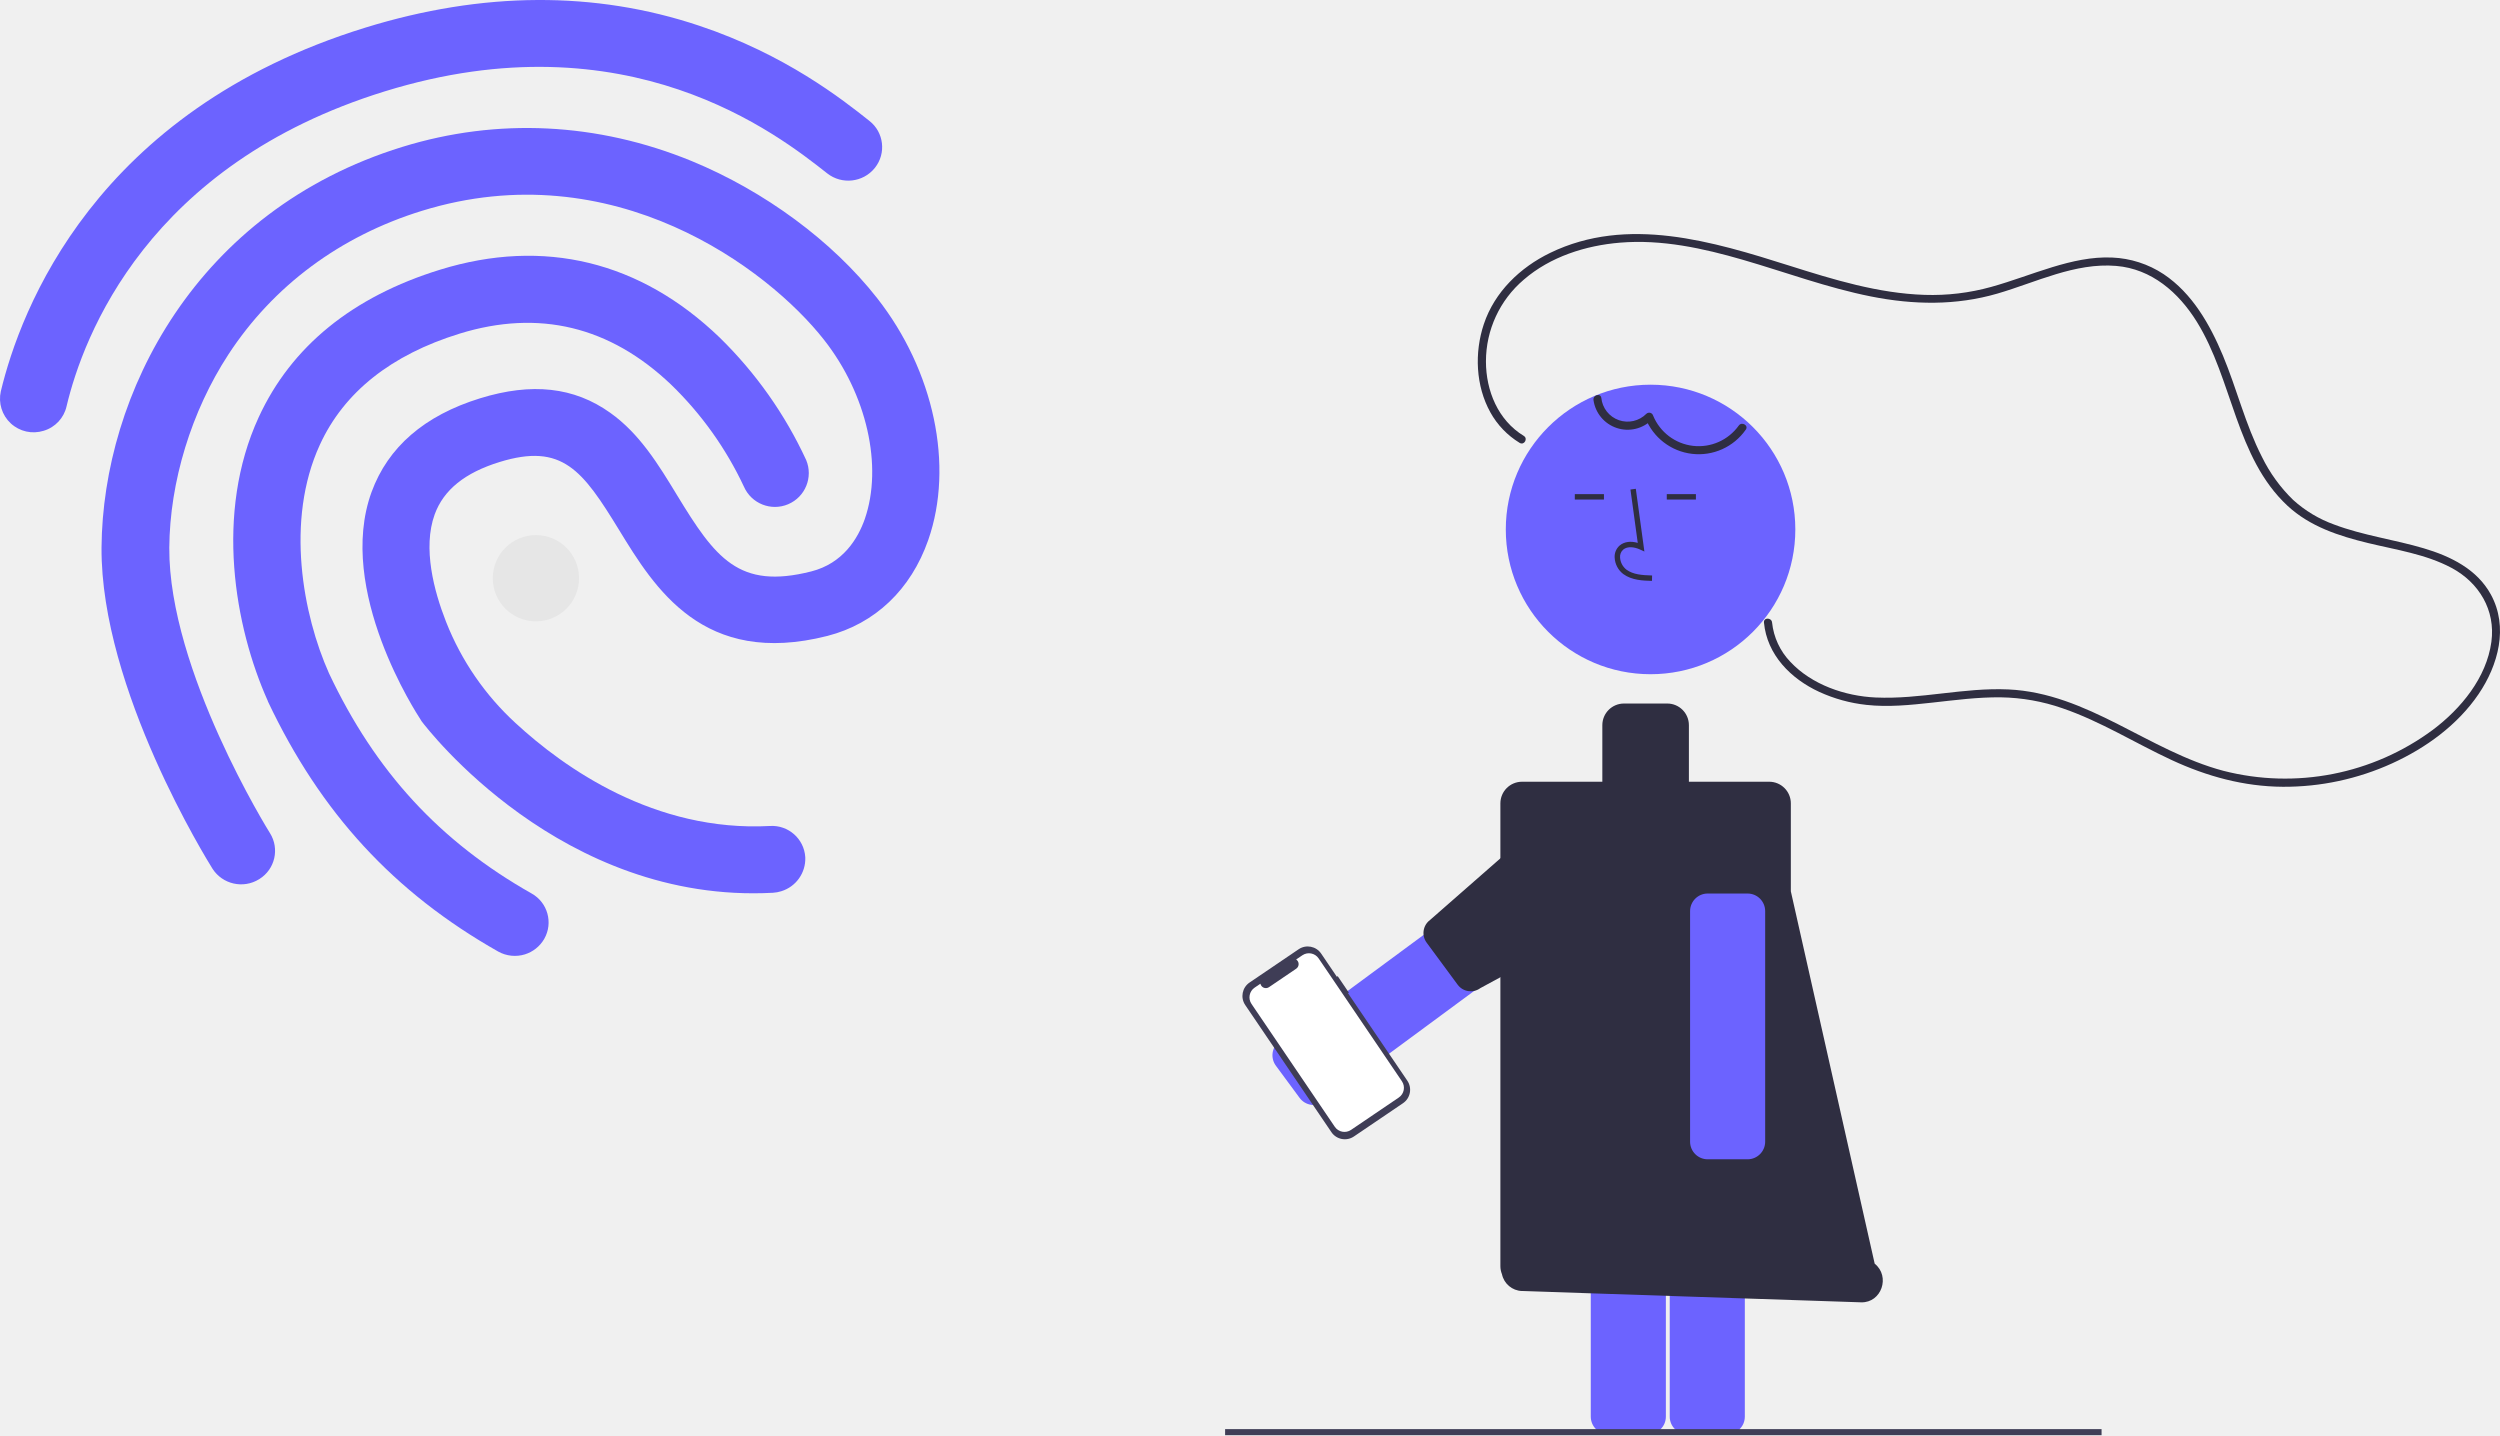
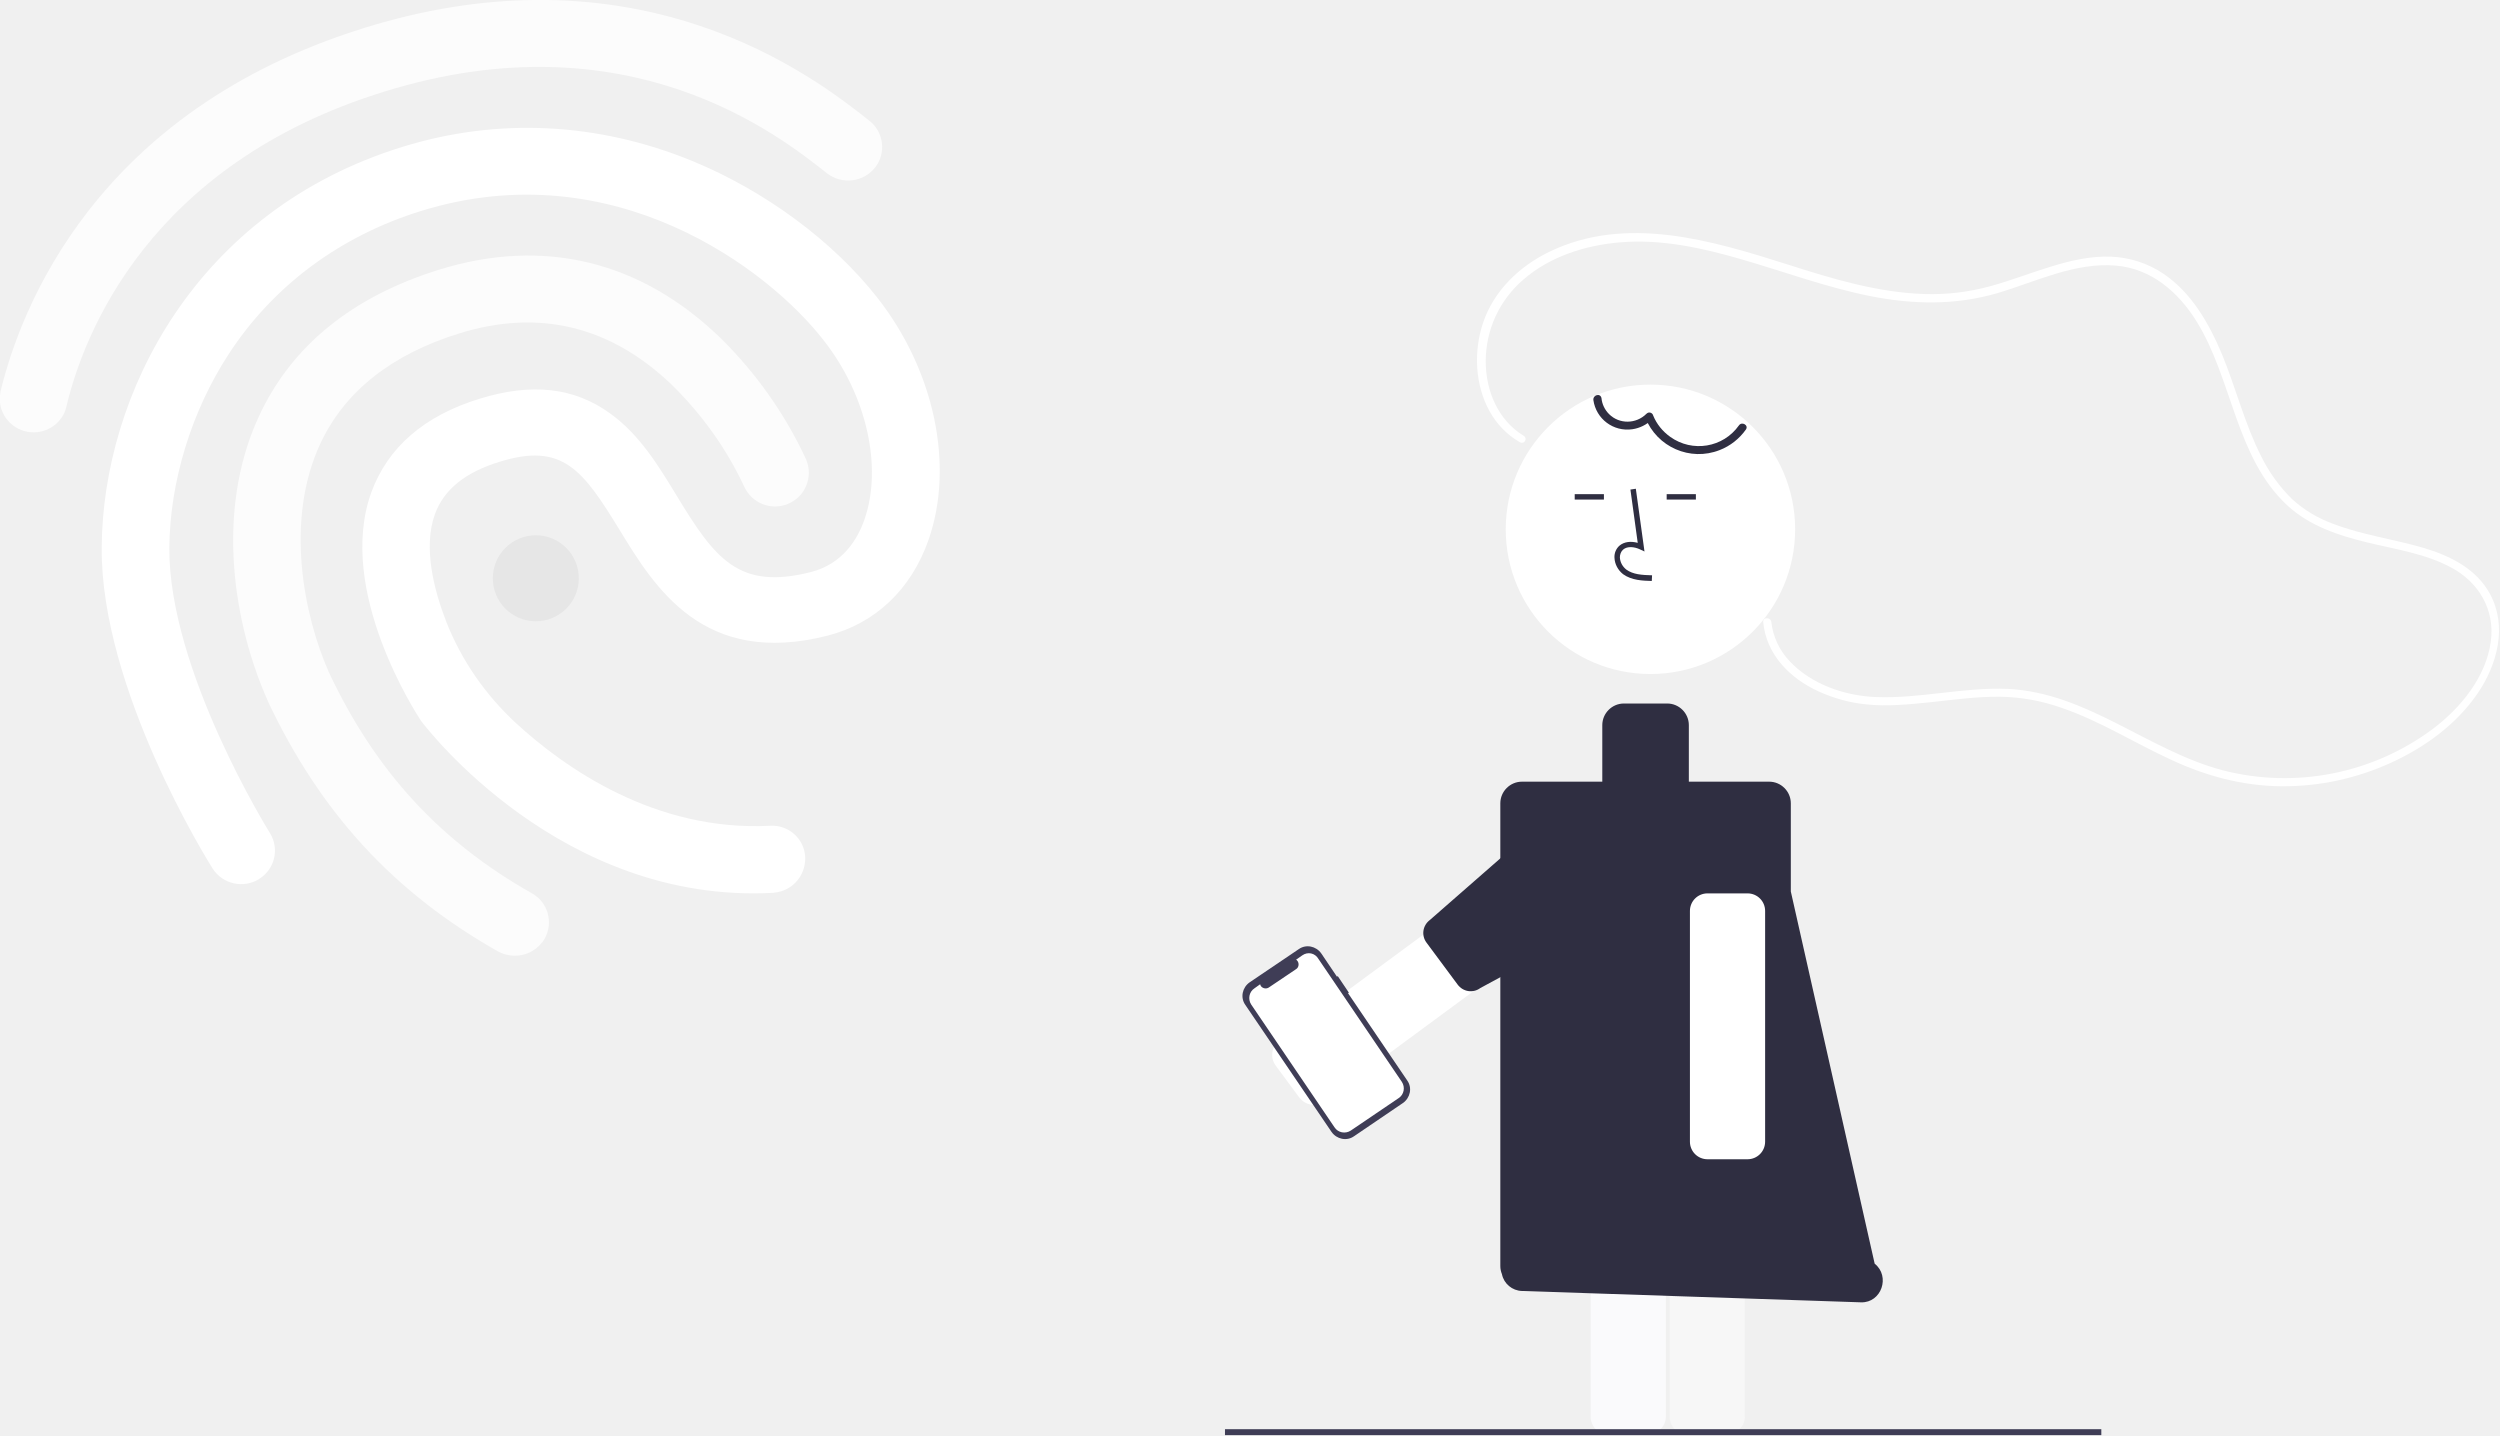
- <svg xmlns="http://www.w3.org/2000/svg" id="bb441d3c-cf2a-489d-ae6b-061a3c0e4b94" data-name="Layer 1" width="924.256" height="530.591" viewBox="0 0 924.256 530.591">
-   <path d="M153.998,343.966a12.416,12.416,0,0,1-15.82-14.588c7.224-30.053,34.692-103.546,134.758-134.458,43.345-13.39,84.914-13.618,123.5-.684,31.744,10.596,52.817,27.178,62.897,35.193a12.313,12.313,0,0,1,2.017,17.297q-.038.048-.076.095a12.603,12.603,0,0,1-17.561,1.993c-18.263-14.39-73.684-58.105-163.507-30.358C192.5,245.549,168.676,308.922,162.496,334.85a12.231,12.231,0,0,1-8.498,9.117Z" transform="translate(-137.8721 -184.7043)" fill="#6c63ff" />
-   <path d="M426.738,514.185a12.346,12.346,0,0,1-3.068.577c-78.175,4.21-127.913-60.735-129.955-63.443l-.379-.625c-1.246-1.933-31.342-47.723-18.093-84.088,6.086-16.625,19.544-28.294,40.116-34.649,19.133-5.91,34.789-4.162,48.115,5.354,10.927,7.753,17.93,19.315,24.717,30.48,14.116,23.182,22.768,34.977,49.6,28.172,11.781-2.99,17.282-12.201,19.795-19.376,6.766-19.525.77-46.143-15.096-66.281-20.497-26.126-77.86-69.52-148.634-47.657-30.223,9.336-54.958,27.734-71.522,53.068-13.722,21.024-21.699,47.137-21.874,71.488-.275,45.341,36.884,104.991,37.236,105.532a12.29,12.29,0,0,1-3.906,16.936q-.057.036-.114.071a12.584,12.584,0,0,1-17.235-3.857c-1.677-2.728-41.356-66.33-41.036-118.732.445-56.8,34.961-124.588,111.154-148.125,35.218-10.879,72.229-9.051,107.058,5.229,26.995,11.136,51.979,29.57,68.497,50.619,21.098,26.868,28.53,62.038,18.926,89.487-6.403,18.3-19.659,30.926-37.275,35.441-45.914,11.679-63.9-17.726-77.018-39.177-13.47-21.991-20.921-32.301-44.202-25.11-12.783,3.949-20.659,10.277-23.971,19.368-4.507,12.428-.236,28.358,4.141,39.525q.068.175.136.349a100.946,100.946,0,0,0,25.613,37.252c18.012,16.634,51.451,40.347,94.07,38.06a12.309,12.309,0,0,1,13.048,11.522q.004.059.007.118a12.579,12.579,0,0,1-8.852,12.472Z" transform="translate(-137.8721 -184.7043)" fill="#6c63ff" />
-   <path d="M331.94,537.534a12.616,12.616,0,0,1-9.871-1.031c-38.557-21.846-65.625-51.228-85.116-92.41l-.078-.254c-12.284-27.458-19.679-69.409-3.367-104.866,12.042-26.162,34.646-44.552,67.071-54.568,38.35-11.847,74.059-3.125,103.366,25.103A153.17,153.17,0,0,1,435.929,354.806a12.516,12.516,0,0,1-23.031,9.804,128.261,128.261,0,0,0-26.966-37.76c-22.59-21.492-48.85-27.847-78.142-18.799-25.313,7.819-42.743,21.643-51.666,41.092-12.867,27.994-6.243,62.949,3.371,84.462,17.186,36.423,41.025,62.258,74.961,81.451a12.255,12.255,0,0,1,4.655,16.695q-.047.083-.095.166A12.569,12.569,0,0,1,331.94,537.534Z" transform="translate(-137.8721 -184.7043)" fill="#6c63ff" />
-   <circle cx="198.128" cy="213.768" r="15.949" fill="#e6e6e6" />
-   <path d="M623.576,593.224a6.57,6.57,0,0,1-.984-.074,6.459,6.459,0,0,1-4.261-2.569L609.57,578.702a6.499,6.499,0,0,1,1.373-9.089l74.899-55.24a6.5,6.5,0,0,1,9.09,1.373l8.76,11.878a6.501,6.501,0,0,1-1.372,9.09L627.42,591.954A6.454,6.454,0,0,1,623.576,593.224Z" transform="translate(-137.8721 -184.7043)" fill="#6c63ff" />
-   <path d="M676.769,548.748,665.305,533.205a6,6,0,0,1,1.267-8.39l43.861-38.43a6,6,0,0,1,8.39,1.267l20.964,25.043a6,6,0,0,1-1.267,8.39l-53.361,28.93A6,6,0,0,1,676.769,548.748Z" transform="translate(-137.8721 -184.7043)" fill="#2f2e41" />
-   <path d="M747.246,714.956H732.487a6.508,6.508,0,0,1-6.5-6.5V585.441a6.508,6.508,0,0,1,6.5-6.5h14.759a6.508,6.508,0,0,1,6.5,6.5V708.456A6.508,6.508,0,0,1,747.246,714.956Z" transform="translate(-137.8721 -184.7043)" fill="#6c63ff" />
-   <path d="M776.438,714.956H761.678a6.508,6.508,0,0,1-6.5-6.5V585.441a6.508,6.508,0,0,1,6.5-6.5H776.438a6.508,6.508,0,0,1,6.5,6.5V708.456A6.508,6.508,0,0,1,776.438,714.956Z" transform="translate(-137.8721 -184.7043)" fill="#6c63ff" />
-   <rect x="452.923" y="528.351" width="324.033" height="2.241" fill="#3f3d56" />
-   <circle cx="610.216" cy="195.742" r="53.519" fill="#6c63ff" />
-   <path d="M830.944,651.879,799.95,514.234V481.712a8,8,0,0,0-8-8H762.26V452.799a8,8,0,0,0-8-8h-16a8,8,0,0,0-8,8v20.913H700.569a8,8,0,0,0-8,8V652.799a7.968,7.968,0,0,0,.584,2.993,7.834,7.834,0,0,0,7.377,6.207L825.955,666.18C833.451,666.377,836.852,656.628,830.944,651.879Z" transform="translate(-137.8721 -184.7043)" fill="#2f2e41" />
-   <path d="M748.603,399.461c-3.306-.093-7.42-.208-10.589-2.523a8.131,8.131,0,0,1-3.2-6.07,5.471,5.471,0,0,1,1.86-4.495c1.657-1.398,4.076-1.726,6.678-.961l-2.699-19.727,1.982-.271,3.172,23.19-1.654-.759c-1.919-.881-4.552-1.328-6.188.055a3.513,3.513,0,0,0-1.152,2.896,6.143,6.143,0,0,0,2.381,4.526c2.467,1.802,5.746,2.035,9.466,2.139Z" transform="translate(-137.8721 -184.7043)" fill="#2f2e41" />
-   <rect x="582.21" y="182.682" width="10.771" height="2" fill="#2f2e41" />
-   <rect x="616.21" y="182.682" width="10.771" height="2" fill="#2f2e41" />
-   <path d="M701.221,345.854c-9.507-5.761-13.984-16.691-13.992-27.5a39.637,39.637,0,0,1,14.012-30.275c9.792-8.469,22.831-12.613,35.57-13.666,15.413-1.274,30.726,2.076,45.446,6.352,15.761,4.579,31.205,10.339,47.339,13.545,15.656,3.111,31.354,3.417,46.768-1.081,14.227-4.152,28.668-11.488,43.864-10.216,13.125,1.098,23.092,9.832,29.797,20.623,13.312,21.424,14.363,50.178,33.507,68.018,8.277,7.713,19.06,11.208,29.836,13.819,10.334,2.504,21.358,4.109,30.841,9.177,10.169,5.435,16.325,15.65,14.734,27.354-1.807,13.294-11.266,24.735-21.681,32.545A91.731,91.731,0,0,1,959.868,469.675c-27.632-7.331-50.088-28.746-79.528-30.088-16.424-.749-32.594,3.726-49.015,2.984-11.381-.514-23.63-4.722-31.557-13.185a24.709,24.709,0,0,1-6.757-14.537c-.179-1.906-3.181-1.924-3,0,1.125,11.957,9.927,20.789,20.43,25.644a56.355,56.355,0,0,0,17.48,4.812c8.036.888,16.229.048,24.228-.829,8.455-.927,16.924-2.069,25.448-1.967a72.74,72.74,0,0,1,22.837,4.061c14.106,4.838,26.813,12.865,40.288,19.116,13.042,6.051,26.7,9.802,41.146,9.895a96.211,96.211,0,0,0,40.368-8.657c12.478-5.684,24.203-14.169,31.972-25.608,7.284-10.724,11.108-24.793,4.553-36.799-5.138-9.41-14.936-14.172-24.816-17.103-10.952-3.25-22.399-4.734-33.12-8.781a45.593,45.593,0,0,1-15.172-9.1,57.003,57.003,0,0,1-11.531-15.911c-6.138-11.973-9.274-25.123-14.443-37.49-4.788-11.456-11.34-23.002-21.894-30.062a37.244,37.244,0,0,0-19.057-6.152c-7.518-.34-14.988,1.386-22.134,3.561-7.561,2.301-14.939,5.176-22.558,7.294a81.672,81.672,0,0,1-24.669,2.946c-17.122-.558-33.662-5.644-49.871-10.772-28.396-8.983-59.976-18.601-88.525-4.753-11.124,5.396-20.546,14.448-24.519,26.335-3.515,10.518-3.029,22.787,2.39,32.586a30.455,30.455,0,0,0,10.863,11.33c1.655,1.003,3.165-1.59,1.514-2.59Z" transform="translate(-137.8721 -184.7043)" fill="#2f2e41" />
-   <path d="M783.96,613.299H769.201a6.508,6.508,0,0,1-6.5-6.5V521.544a6.508,6.508,0,0,1,6.5-6.5h14.76a6.508,6.508,0,0,1,6.5,6.5v85.255A6.508,6.508,0,0,1,783.96,613.299Z" transform="translate(-137.8721 -184.7043)" fill="#6c63ff" />
-   <path d="M726.988,332.612a12.736,12.736,0,0,0,21.659,7.201l-2.507-.662a21.205,21.205,0,0,0,37.152,4.397c1.13-1.569-1.472-3.069-2.59-1.514a18.21,18.21,0,0,1-31.668-3.68,1.522,1.522,0,0,0-2.507-.662,9.758,9.758,0,0,1-16.644-5.877c-.268-1.904-3.159-1.094-2.893.798Z" transform="translate(-137.8721 -184.7043)" fill="#2f2e41" />
-   <path id="f6ad8881-531f-450f-af8c-ee430f91c944" data-name="Path 33" d="M632.424,545.597l-.313.212-5.808-8.567a5.99,5.99,0,0,0-8.319-1.597h0l-18.15,12.304a5.99,5.99,0,0,0-1.597,8.319l31.861,46.998a5.99,5.99,0,0,0,8.319,1.597h0l18.15-12.304a5.99,5.99,0,0,0,1.597-8.319h0l-21.92-32.333.313-.212Z" transform="translate(-137.8721 -184.7043)" fill="#3f3d56" />
-   <path id="fc886b53-8f7f-459a-8f46-dc88972f03c0" data-name="Path 34" d="M619.357,537.87l-2.293,1.555a2.057,2.057,0,0,1,.014,3.415l-10.064,6.823a2.057,2.057,0,0,1-3.167-1.277l-2.142,1.452a4.33,4.33,0,0,0-1.154,6.014h0l30.793,45.423a4.33,4.33,0,0,0,6.014,1.154h0l17.652-11.967a4.33,4.33,0,0,0,1.154-6.014h0l-30.793-45.423a4.33,4.33,0,0,0-6.014-1.154h0Z" transform="translate(-137.8721 -184.7043)" fill="#fff" />
+ <svg xmlns="http://www.w3.org/2000/svg" version="1.1" id="bb441d3c-cf2a-489d-ae6b-061a3c0e4b94" x="0px" y="0px" viewBox="0 0 924.3 530.6" style="enable-background:new 0 0 924.3 530.6;" xml:space="preserve">
+   <style type="text/css">
+ 	.st0{fill:#FCFCFC;}
+ 	.st1{fill:#FFFFFF;}
+ 	.st2{fill:#E6E6E6;}
+ 	.st3{fill:#2F2E41;}
+ 	.st4{fill:#FAFAFC;}
+ 	.st5{fill:#F7F7F7;}
+ 	.st6{fill:#3F3D56;}
+ </style>
+   <path class="st0" d="M16.1,159.3c-6.5,2-13.5-1.6-15.6-8.1c-0.7-2.1-0.7-4.3-0.3-6.5C7.5,114.6,35,41.1,135.1,10.2  C178.4-3.2,220-3.4,258.6,9.5c31.7,10.6,52.8,27.2,62.9,35.2c5.3,4.2,6.2,12,2,17.3c0,0-0.1,0.1-0.1,0.1c-4.3,5.3-12.1,6.2-17.6,2  C287.6,49.7,232.2,6,142.3,33.8C54.6,60.8,30.8,124.2,24.6,150.1C23.7,154.5,20.4,158,16.1,159.3L16.1,159.3z" />
+   <path class="st1" d="M288.9,329.5c-1,0.3-2,0.5-3.1,0.6c-78.2,4.2-127.9-60.7-130-63.4l-0.4-0.6c-1.2-1.9-31.3-47.7-18.1-84.1  c6.1-16.6,19.5-28.3,40.1-34.6c19.1-5.9,34.8-4.2,48.1,5.4c10.9,7.8,17.9,19.3,24.7,30.5c14.1,23.2,22.8,35,49.6,28.2  c11.8-3,17.3-12.2,19.8-19.4c6.8-19.5,0.8-46.1-15.1-66.3C284.1,99.5,226.8,56.1,156,77.9c-30.2,9.3-55,27.7-71.5,53.1  c-13.7,21-21.7,47.1-21.9,71.5c-0.3,45.3,36.9,105,37.2,105.5c3.6,5.8,1.8,13.3-3.9,16.9c0,0,0,0,0,0c0,0-0.1,0-0.1,0.1  c-5.8,3.6-13.5,1.9-17.2-3.9c-1.7-2.7-41.4-66.3-41-118.7c0.4-56.8,35-124.6,111.2-148.1c35.2-10.9,72.2-9.1,107.1,5.2  c27,11.1,52,29.6,68.5,50.6c21.1,26.9,28.5,62,18.9,89.5c-6.4,18.3-19.7,30.9-37.3,35.4c-45.9,11.7-63.9-17.7-77-39.2  c-13.5-22-20.9-32.3-44.2-25.1c-12.8,3.9-20.7,10.3-24,19.4c-4.5,12.4-0.2,28.4,4.1,39.5c0,0.1,0.1,0.2,0.1,0.3  c5.6,14.2,14.4,26.9,25.6,37.3c18,16.6,51.5,40.3,94.1,38.1c6.8-0.4,12.6,4.7,13,11.5c0,0,0,0.1,0,0.1  C297.9,322.7,294.3,327.8,288.9,329.5L288.9,329.5z" />
+   <path class="st0" d="M194.1,352.8c-3.3,1-6.9,0.6-9.9-1c-38.6-21.8-65.6-51.2-85.1-92.4l-0.1-0.3c-12.3-27.5-19.7-69.4-3.4-104.9  c12-26.2,34.6-44.6,67.1-54.6c38.4-11.8,74.1-3.1,103.4,25.1c13.3,13,24.2,28.4,32,45.3c2.6,6.4-0.4,13.7-6.8,16.3  c-6.3,2.6-13.4-0.3-16.2-6.5c-6.6-14.1-15.8-26.9-27-37.8c-22.6-21.5-48.9-27.8-78.1-18.8c-25.3,7.8-42.7,21.6-51.7,41.1  c-12.9,28-6.2,62.9,3.4,84.5c17.2,36.4,41,62.3,75,81.5c5.9,3.3,8,10.8,4.7,16.7c0,0,0,0,0,0c0,0.1-0.1,0.1-0.1,0.2  C199.6,349.9,197,351.9,194.1,352.8z" />
+   <circle class="st2" cx="198.1" cy="213.8" r="15.9" />
+   <path class="st1" d="M485.7,408.5c-0.3,0-0.7,0-1-0.1c-1.7-0.3-3.2-1.2-4.3-2.6l-8.8-11.9c-2.1-2.9-1.5-7,1.4-9.1c0,0,0,0,0,0  l74.9-55.2c2.9-2.1,7-1.5,9.1,1.4c0,0,0,0,0,0l8.8,11.9c2.1,2.9,1.5,7-1.4,9.1l-74.9,55.2C488.4,408.1,487.1,408.5,485.7,408.5z" />
+   <path class="st3" d="M538.9,364l-11.5-15.5c-2-2.7-1.4-6.4,1.3-8.4l43.9-38.4c2.7-2,6.4-1.4,8.4,1.3l21,25c2,2.7,1.4,6.4-1.3,8.4  l-53.4,28.9C544.6,367.3,540.9,366.7,538.9,364z" />
+   <path class="st4" d="M609.4,530.3h-14.8c-3.6,0-6.5-2.9-6.5-6.5v-123c0-3.6,2.9-6.5,6.5-6.5h14.8c3.6,0,6.5,2.9,6.5,6.5v123  C615.9,527.3,613,530.2,609.4,530.3z" />
+   <path class="st5" d="M638.6,530.3h-14.8c-3.6,0-6.5-2.9-6.5-6.5v-123c0-3.6,2.9-6.5,6.5-6.5h14.8c3.6,0,6.5,2.9,6.5,6.5v123  C645.1,527.3,642.2,530.2,638.6,530.3z" />
+   <rect x="452.9" y="528.4" class="st6" width="324" height="2.2" />
+   <circle class="st1" cx="610.2" cy="195.7" r="53.5" />
+   <path class="st3" d="M693.1,467.2l-31-137.6V297c0-4.4-3.6-8-8-8h-29.7v-20.9c0-4.4-3.6-8-8-8c0,0,0,0,0,0h-16c-4.4,0-8,3.6-8,8  c0,0,0,0,0,0V289h-29.7c-4.4,0-8,3.6-8,8v171.1c0,1,0.2,2,0.6,3c0.7,3.5,3.8,6.1,7.4,6.2l125.4,4.2  C695.6,481.7,699,471.9,693.1,467.2z" />
+   <path class="st3" d="M610.7,214.8c-3.3-0.1-7.4-0.2-10.6-2.5c-1.9-1.5-3.1-3.7-3.2-6.1c-0.1-1.7,0.6-3.4,1.9-4.5  c1.7-1.4,4.1-1.7,6.7-1l-2.7-19.7l2-0.3l3.2,23.2l-1.7-0.8c-1.9-0.9-4.6-1.3-6.2,0.1c-0.8,0.7-1.2,1.8-1.2,2.9  c0.1,1.8,1,3.4,2.4,4.5c2.5,1.8,5.7,2,9.5,2.1L610.7,214.8z" />
+   <rect x="582.2" y="182.7" class="st3" width="10.8" height="2" />
+   <rect x="616.2" y="182.7" class="st3" width="10.8" height="2" />
+   <path class="st1" d="M563.3,161.1c-9.5-5.8-14-16.7-14-27.5c0-11.7,5.1-22.7,14-30.3c9.8-8.5,22.8-12.6,35.6-13.7  c15.4-1.3,30.7,2.1,45.4,6.4c15.8,4.6,31.2,10.3,47.3,13.5c15.7,3.1,31.4,3.4,46.8-1.1c14.2-4.2,28.7-11.5,43.9-10.2  c13.1,1.1,23.1,9.8,29.8,20.6c13.3,21.4,14.4,50.2,33.5,68c8.3,7.7,19.1,11.2,29.8,13.8c10.3,2.5,21.4,4.1,30.8,9.2  c10.2,5.4,16.3,15.6,14.7,27.4c-1.8,13.3-11.3,24.7-21.7,32.5c-22.2,16.4-50.6,22-77.4,15.1c-27.6-7.3-50.1-28.7-79.5-30.1  c-16.4-0.7-32.6,3.7-49,3c-11.4-0.5-23.6-4.7-31.6-13.2c-3.8-4-6.2-9.1-6.8-14.5c-0.2-1.9-3.2-1.9-3,0c1.1,12,9.9,20.8,20.4,25.6  c5.5,2.5,11.4,4.2,17.5,4.8c8,0.9,16.2,0,24.2-0.8c8.5-0.9,16.9-2.1,25.4-2c7.8,0.1,15.5,1.5,22.8,4.1c14.1,4.8,26.8,12.9,40.3,19.1  c13,6.1,26.7,9.8,41.1,9.9c13.9,0.1,27.7-2.9,40.4-8.7c12.5-5.7,24.2-14.2,32-25.6c7.3-10.7,11.1-24.8,4.6-36.8  c-5.1-9.4-14.9-14.2-24.8-17.1c-11-3.2-22.4-4.7-33.1-8.8c-5.6-2-10.8-5.1-15.2-9.1c-4.7-4.6-8.6-10-11.5-15.9  c-6.1-12-9.3-25.1-14.4-37.5c-4.8-11.5-11.3-23-21.9-30.1c-5.7-3.8-12.3-5.9-19.1-6.2c-7.5-0.3-15,1.4-22.1,3.6  c-7.6,2.3-14.9,5.2-22.6,7.3c-8,2.2-16.3,3.2-24.7,2.9c-17.1-0.6-33.7-5.6-49.9-10.8c-28.4-9-60-18.6-88.5-4.8  c-11.1,5.4-20.5,14.4-24.5,26.3c-3.5,10.5-3,22.8,2.4,32.6c2.6,4.7,6.3,8.6,10.9,11.3C563.5,164.7,565,162.1,563.3,161.1  L563.3,161.1z" />
+   <path class="st1" d="M646.1,428.6h-14.8c-3.6,0-6.5-2.9-6.5-6.5v-85.3c0-3.6,2.9-6.5,6.5-6.5h14.8c3.6,0,6.5,2.9,6.5,6.5v85.3  C652.6,425.7,649.7,428.6,646.1,428.6z" />
+   <path class="st3" d="M589.1,147.9c1,7,7.4,11.8,14.4,10.8c2.8-0.4,5.3-1.7,7.3-3.6l-2.5-0.7c4.3,10.9,16.6,16.3,27.5,12  c3.9-1.5,7.3-4.2,9.7-7.6c1.1-1.6-1.5-3.1-2.6-1.5c-5.8,8.2-17.2,10.1-25.4,4.2c-2.8-2-5-4.7-6.3-7.9c-0.2-0.8-1.1-1.3-1.9-1  c-0.2,0.1-0.4,0.2-0.6,0.4c-3.8,3.8-10,3.9-13.8,0.1c-1.6-1.6-2.6-3.7-2.8-5.9C591.7,145.2,588.9,146,589.1,147.9L589.1,147.9z" />
+   <path id="f6ad8881-531f-450f-af8c-ee430f91c944" class="st6" d="M494.6,360.9l-0.3,0.2l-5.8-8.6c-1.9-2.7-5.6-3.5-8.3-1.6l0,0l0,0  L462,363.2c-2.7,1.9-3.5,5.6-1.6,8.3l0,0l31.9,47c1.9,2.7,5.6,3.5,8.3,1.6l0,0l0,0l18.1-12.3c2.7-1.9,3.5-5.6,1.6-8.3l0,0l0,0  l-21.9-32.3l0.3-0.2L494.6,360.9z" />
+   <path id="fc886b53-8f7f-459a-8f46-dc88972f03c0" class="st1" d="M481.5,353.2l-2.3,1.6c0.9,0.6,1.2,1.9,0.6,2.9  c-0.1,0.2-0.3,0.4-0.6,0.6l-10.1,6.8c-0.9,0.6-2.2,0.4-2.9-0.5c-0.1-0.2-0.3-0.5-0.3-0.7l-2.1,1.5c-2,1.3-2.5,4-1.2,6l0,0l30.8,45.4  c1.3,2,4,2.5,6,1.2l0,0l0,0l17.7-12c2-1.3,2.5-4,1.2-6l0,0l-30.8-45.4C486.2,352.3,483.5,351.8,481.5,353.2L481.5,353.2L481.5,353.2  z" />
</svg>
